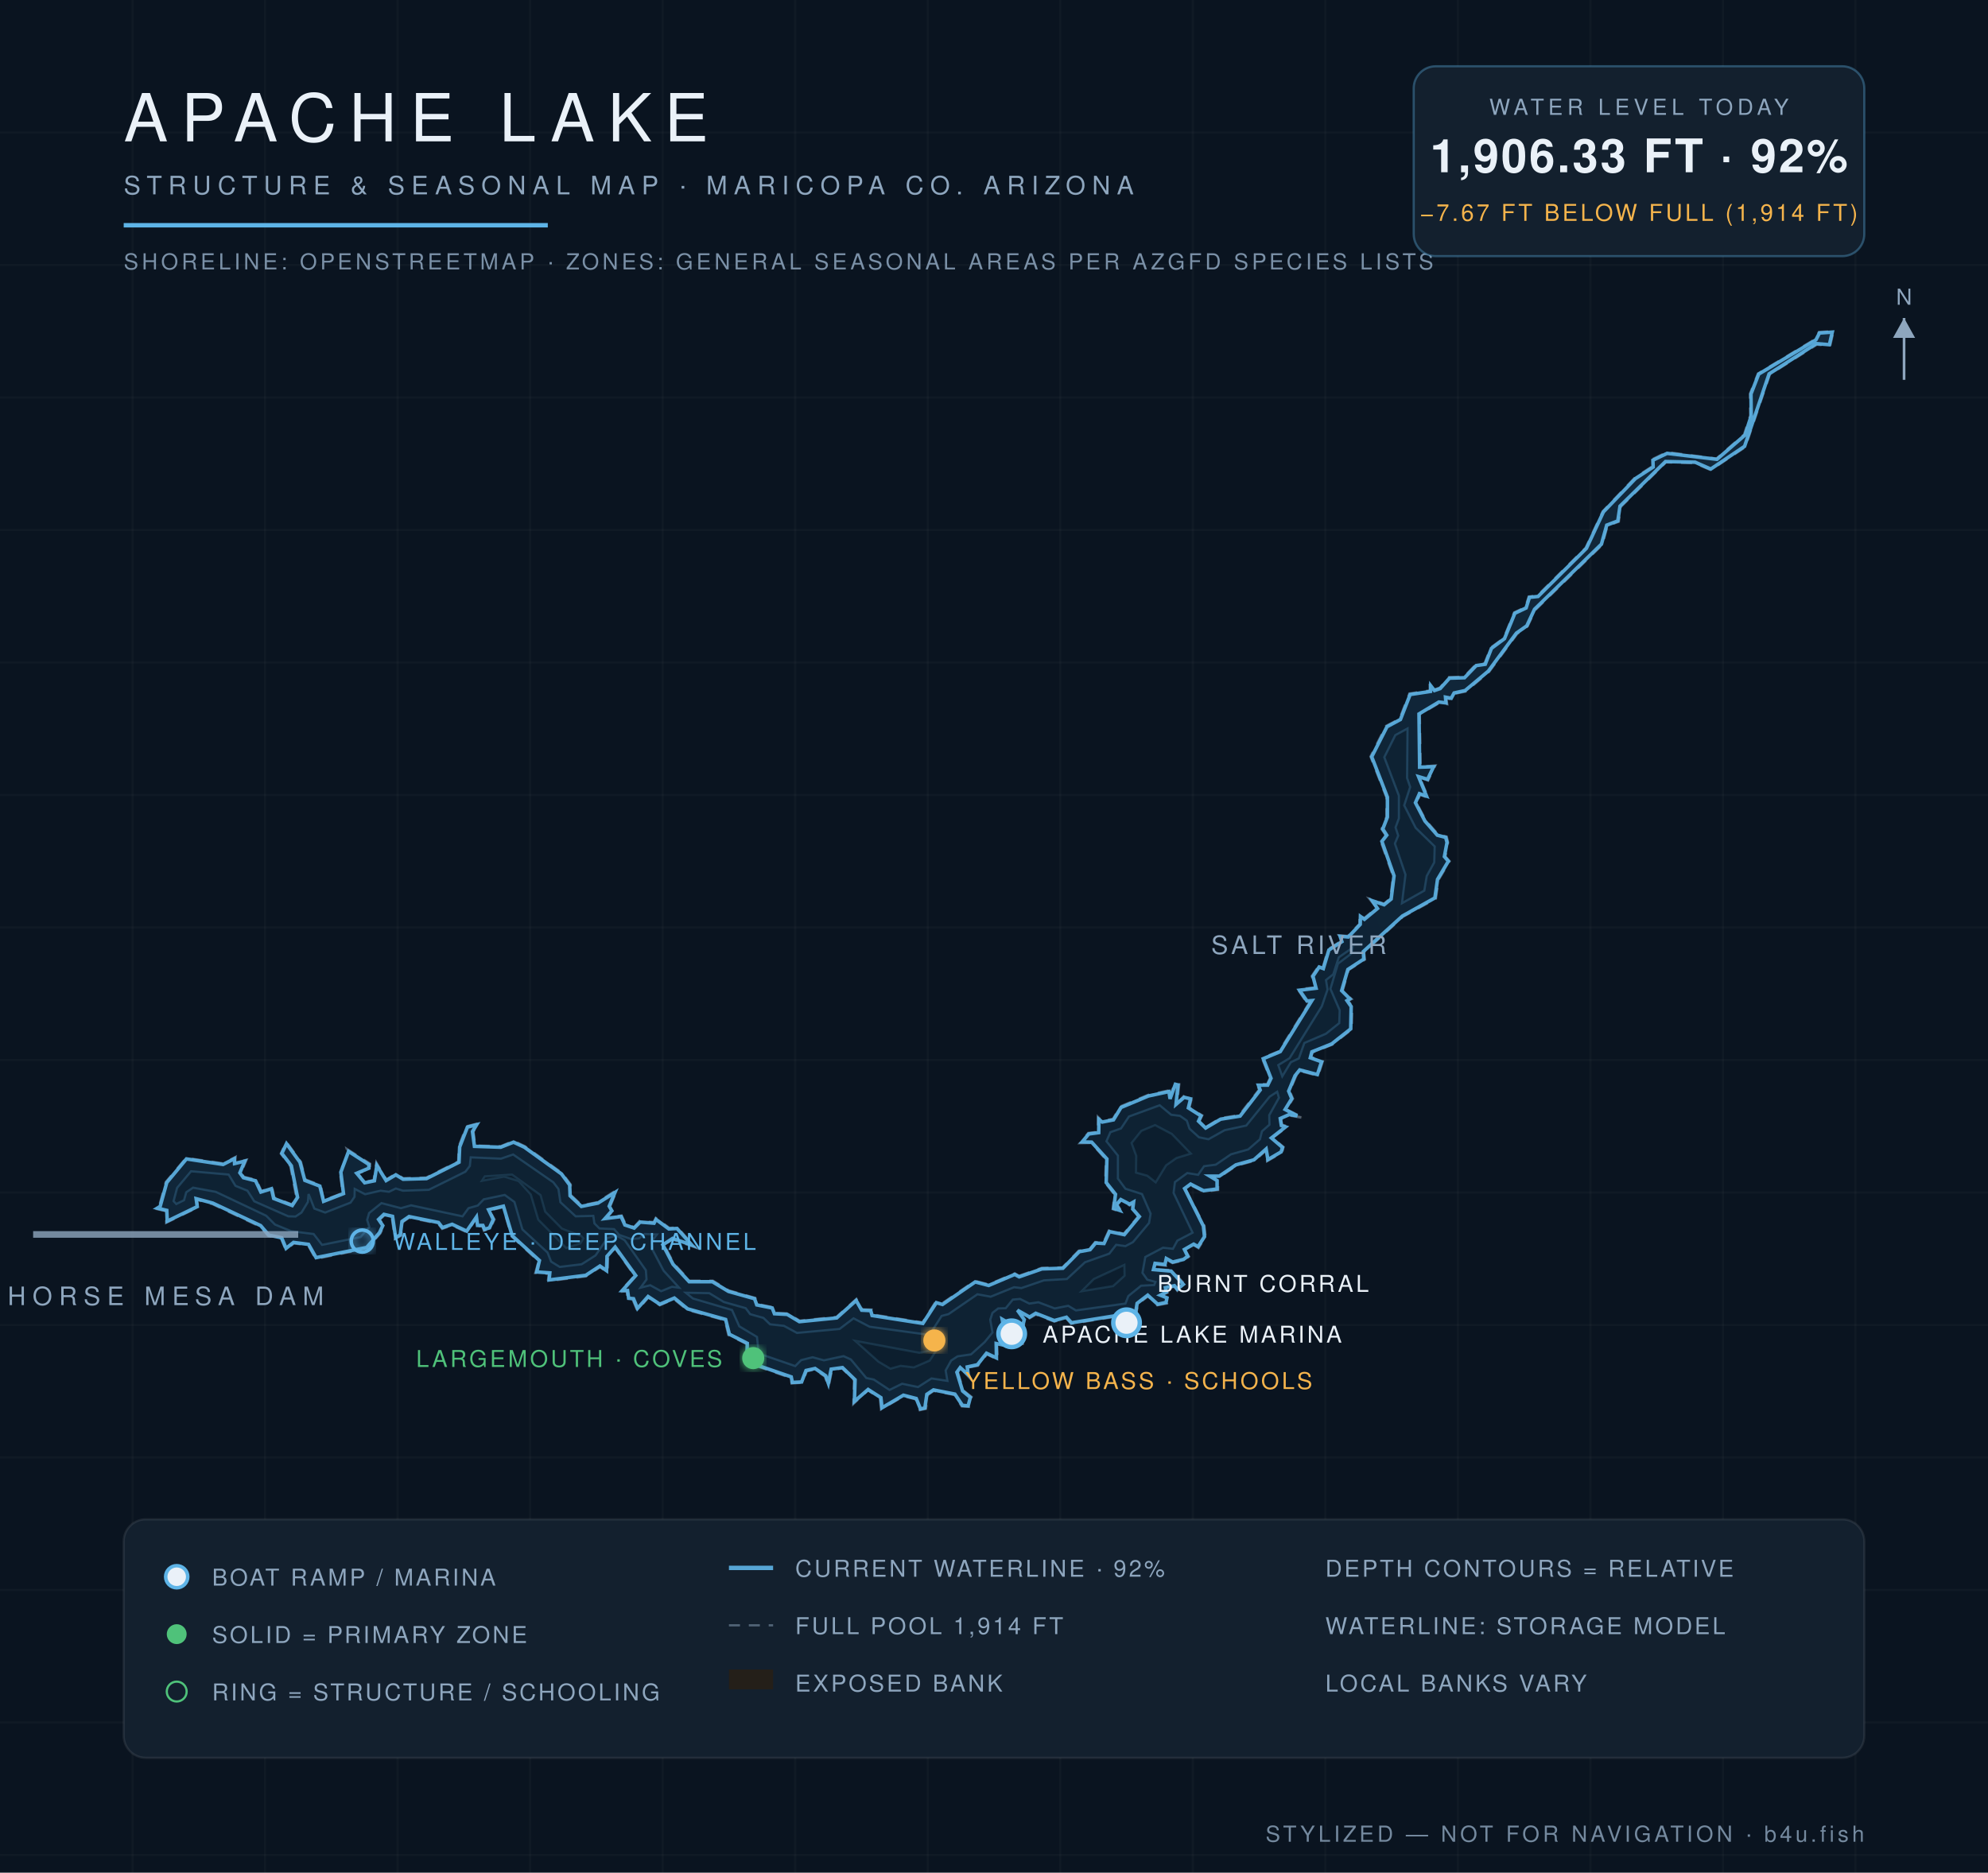
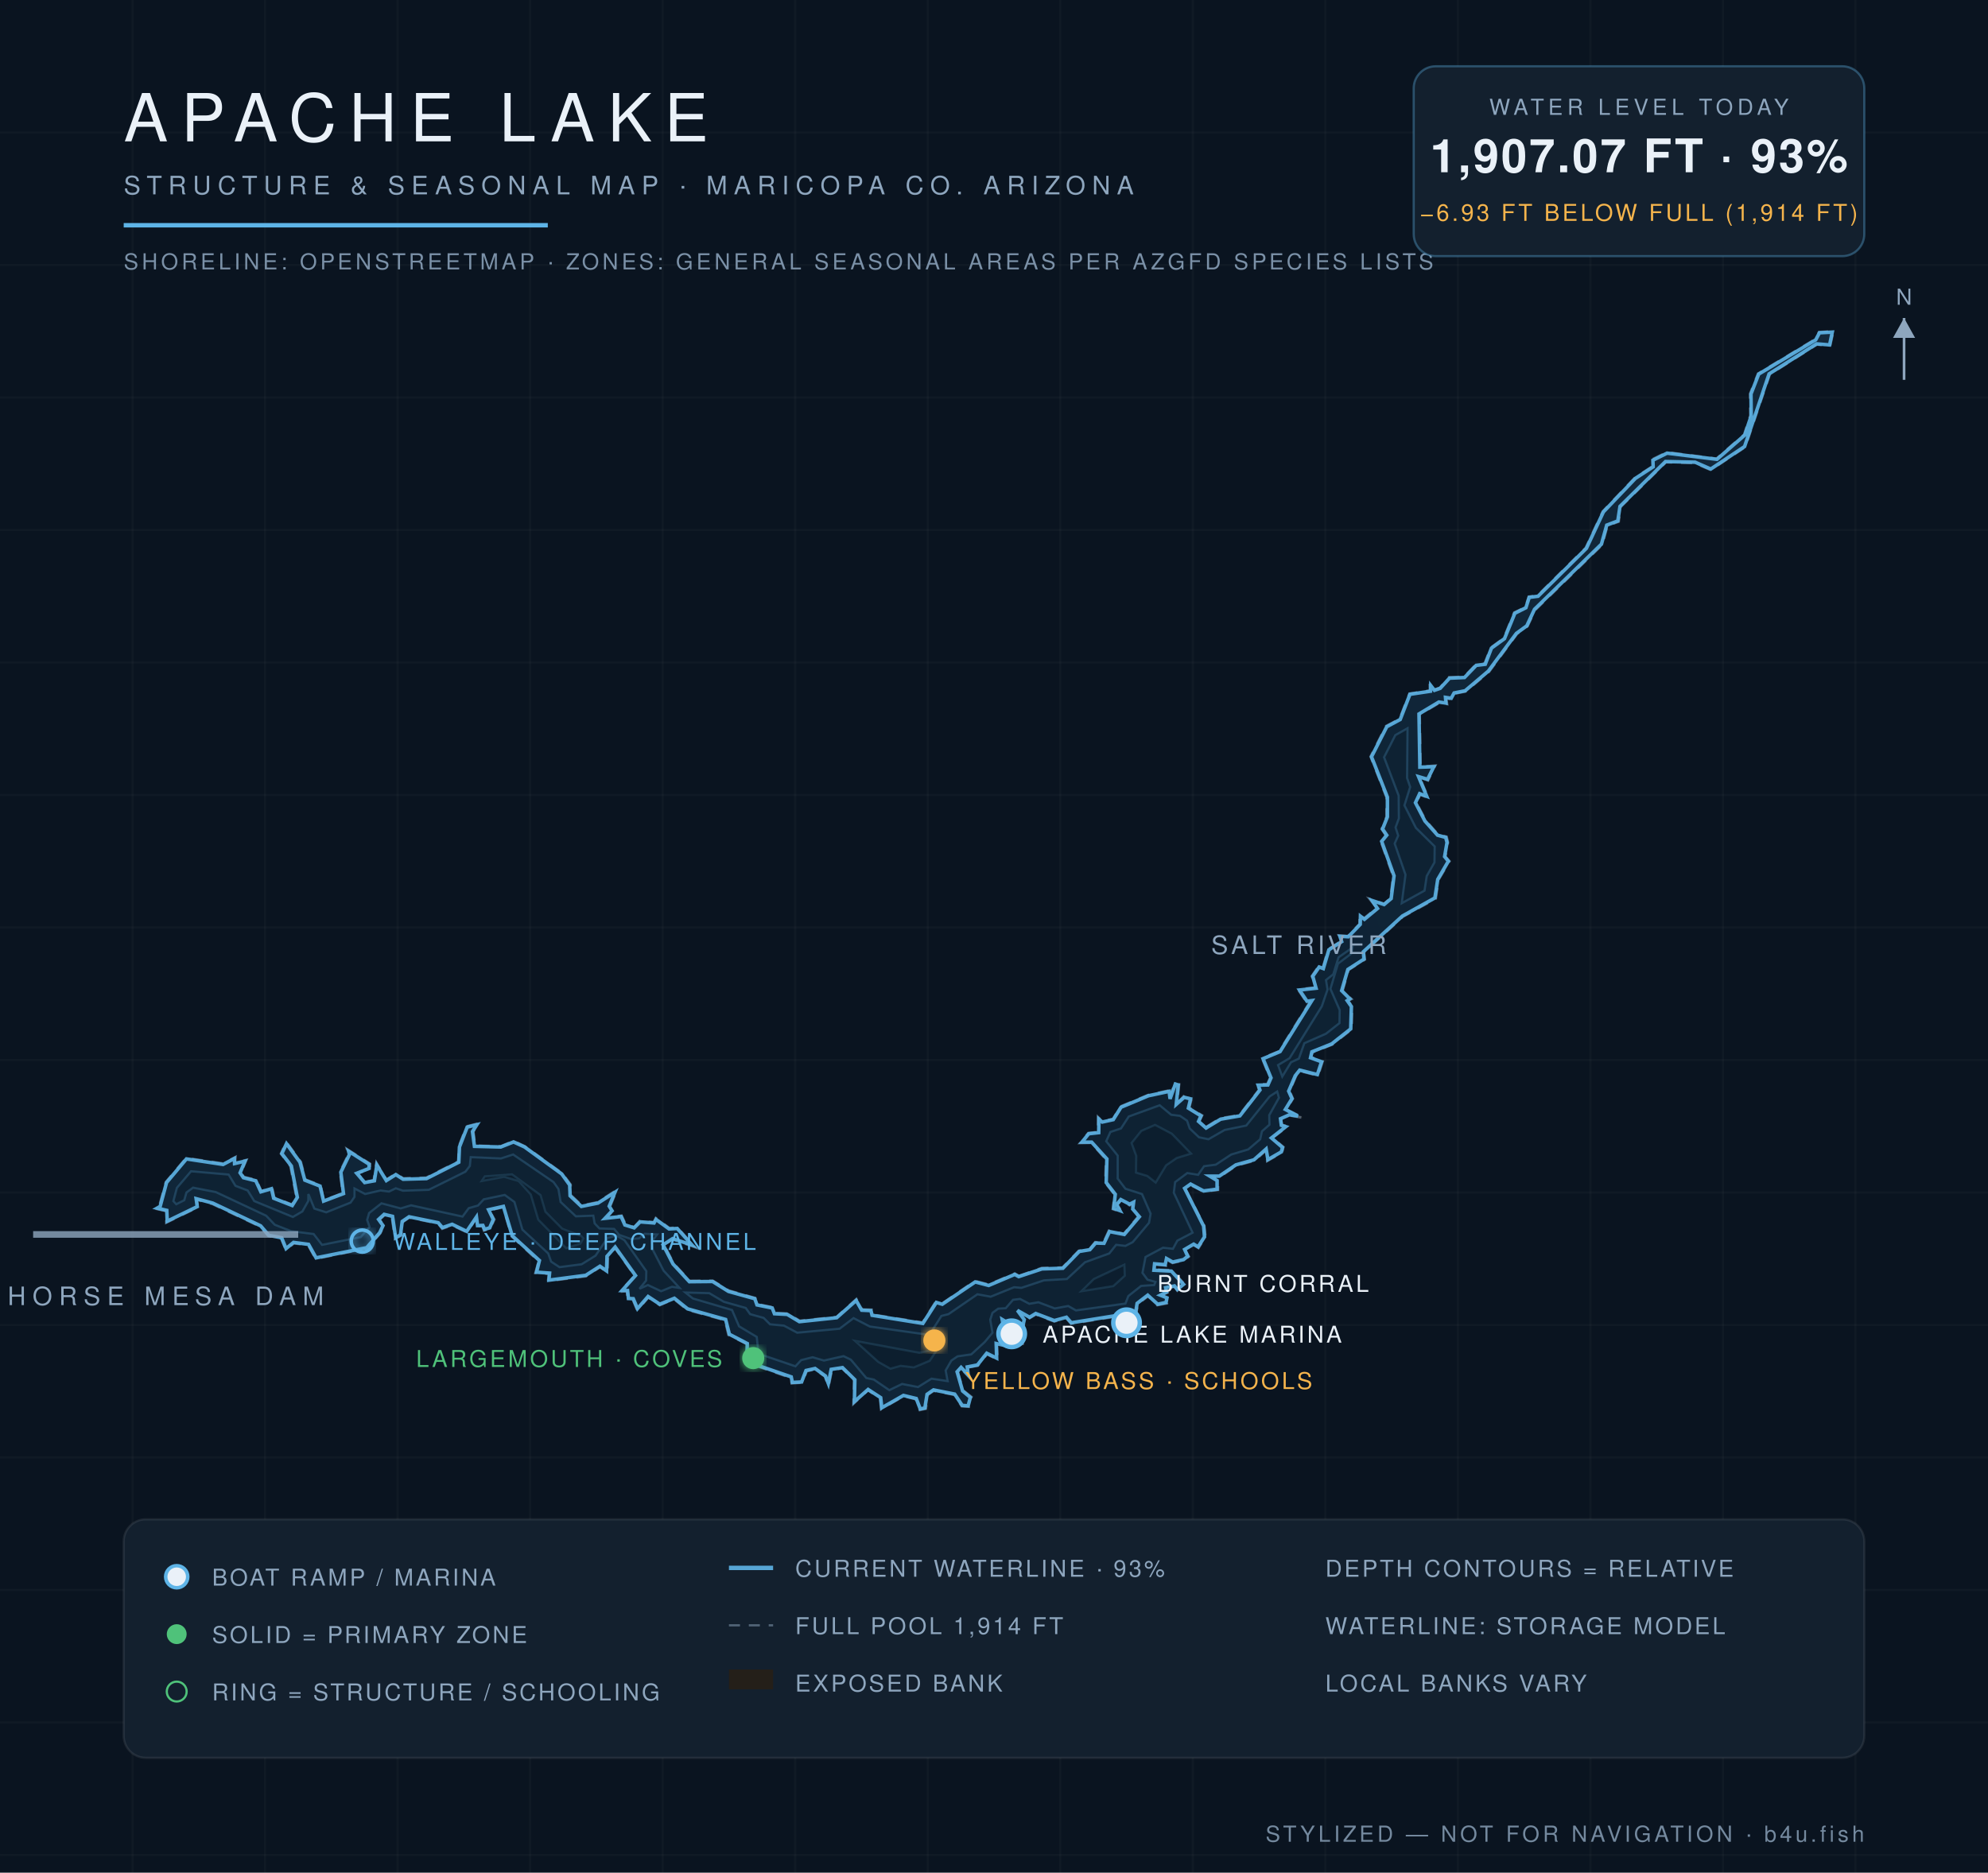
<svg xmlns="http://www.w3.org/2000/svg" viewBox="0 0 900 848" font-family="Helvetica,Arial,sans-serif">
  <defs>
    <radialGradient id="wg" cx="45%" cy="60%" r="80%">
      <stop offset="0%" stop-color="#0c1f31" />
      <stop offset="55%" stop-color="#102639" />
      <stop offset="100%" stop-color="#13293c" />
    </radialGradient>
    <filter id="glow">
      <feGaussianBlur stdDeviation="2.2" result="b" />
      <feMerge>
        <feMergeNode in="b" />
        <feMergeNode in="SourceGraphic" />
      </feMerge>
    </filter>
  </defs>
  <rect width="900" height="848" fill="#0a1420" />
  <g stroke="#ffffff" stroke-opacity="0.025">
    <line x1="60" y1="0" x2="60" y2="848" />
    <line x1="120" y1="0" x2="120" y2="848" />
    <line x1="180" y1="0" x2="180" y2="848" />
    <line x1="240" y1="0" x2="240" y2="848" />
    <line x1="300" y1="0" x2="300" y2="848" />
    <line x1="360" y1="0" x2="360" y2="848" />
    <line x1="420" y1="0" x2="420" y2="848" />
    <line x1="480" y1="0" x2="480" y2="848" />
    <line x1="540" y1="0" x2="540" y2="848" />
    <line x1="600" y1="0" x2="600" y2="848" />
    <line x1="660" y1="0" x2="660" y2="848" />
    <line x1="720" y1="0" x2="720" y2="848" />
    <line x1="780" y1="0" x2="780" y2="848" />
    <line x1="840" y1="0" x2="840" y2="848" />
    <line x1="0" y1="60" x2="900" y2="60" />
    <line x1="0" y1="120" x2="900" y2="120" />
    <line x1="0" y1="180" x2="900" y2="180" />
    <line x1="0" y1="240" x2="900" y2="240" />
    <line x1="0" y1="300" x2="900" y2="300" />
    <line x1="0" y1="360" x2="900" y2="360" />
    <line x1="0" y1="420" x2="900" y2="420" />
    <line x1="0" y1="480" x2="900" y2="480" />
    <line x1="0" y1="540" x2="900" y2="540" />
    <line x1="0" y1="600" x2="900" y2="600" />
    <line x1="0" y1="660" x2="900" y2="660" />
    <line x1="0" y1="720" x2="900" y2="720" />
    <line x1="0" y1="780" x2="900" y2="780" />
    <line x1="0" y1="840" x2="900" y2="840" />
  </g>
  <path d="M 461.3,577.8 L 471.6,574.2 L 481.0,574.0 L 488.4,566.4 L 493.3,565.6 L 495.8,562.5 L 499.6,562.7 L 502.0,557.3 L 508.8,558.7 L 515.4,550.8 L 512.4,547.6 L 513.1,544.7 L 511.4,545.8 L 507.5,543.5 L 505.8,545.6 L 507.9,548.9 L 503.8,547.5 L 504.6,540.9 L 500.4,535.6 L 500.7,525.0 L 494.0,517.5 L 489.0,517.6 L 492.7,513.1 L 497.1,512.6 L 497.1,505.9 L 499.0,507.7 L 503.9,506.7 L 507.2,501.1 L 519.7,495.9 L 529.7,493.7 L 529.5,497.2 L 531.9,490.5 L 533.8,491.0 L 532.8,499.9 L 535.9,496.4 L 539.5,497.3 L 538.4,501.6 L 544.2,505.1 L 543.0,507.6 L 546.0,510.4 L 552.4,506.4 L 561.1,505.0 L 570.1,493.4 L 569.0,491.0 L 573.7,491.0 L 575.0,488.2 L 571.4,479.2 L 579.2,476.0 L 593.5,453.0 L 591.6,453.9 L 587.6,448.0 L 595.5,447.2 L 593.9,442.0 L 597.1,437.4 L 598.8,438.4 L 601.3,429.9 L 607.1,426.2 L 606.1,423.6 L 610.2,423.9 L 615.5,418.4 L 615.5,414.0 L 617.5,415.9 L 623.3,411.1 L 620.1,407.1 L 626.6,409.3 L 629.5,406.8 L 630.7,396.7 L 625.1,380.9 L 627.4,378.2 L 625.5,375.4 L 627.7,369.9 L 627.7,361.0 L 620.5,342.6 L 627.5,328.8 L 633.6,325.6 L 638.1,314.1 L 647.5,312.7 L 647.2,309.1 L 649.5,312.3 L 651.9,311.4 L 656.0,306.7 L 662.8,306.5 L 668.1,301.0 L 672.1,300.5 L 674.9,293.3 L 680.8,289.0 L 685.5,277.4 L 690.6,275.0 L 692.1,270.2 L 696.1,269.7 L 717.9,248.1 L 725.6,231.6 L 740.2,216.3 L 748.1,211.2 L 747.9,208.1 L 754.6,204.8 L 777.1,207.7 L 789.6,196.8 L 792.4,188.2 L 792.3,178.3 L 795.9,169.2 L 821.8,153.6 L 823.5,150.4 L 830.0,150.0 L 828.5,156.6 L 822.5,156.0 L 801.2,169.5 L 790.1,202.4 L 774.5,212.8 L 767.3,209.7 L 754.2,209.3 L 733.7,229.5 L 732.8,236.2 L 727.7,238.0 L 725.4,246.6 L 695.0,276.2 L 691.5,283.6 L 686.8,287.0 L 674.1,304.2 L 663.5,313.1 L 658.5,314.1 L 657.2,316.7 L 654.6,316.1 L 655.1,318.8 L 651.5,318.3 L 642.7,323.5 L 643.1,347.3 L 649.7,346.7 L 646.5,353.4 L 642.6,351.9 L 646.6,361.3 L 642.9,359.8 L 641.2,363.5 L 645.4,371.5 L 651.0,377.9 L 654.9,378.9 L 655.5,381.5 L 654.3,387.9 L 656.2,390.0 L 651.2,398.4 L 650.0,406.9 L 635.1,415.1 L 617.5,431.2 L 617.9,434.5 L 610.5,439.2 L 607.8,448.6 L 611.8,452.4 L 610.2,453.1 L 612.1,455.7 L 611.9,466.1 L 603.1,473.0 L 594.2,476.5 L 593.5,478.7 L 598.8,480.6 L 596.7,487.1 L 588.4,484.9 L 586.7,487.3 L 583.8,494.1 L 585.3,497.5 L 582.3,502.4 L 590.1,506.2 L 583.8,505.1 L 579.9,506.9 L 580.4,509.4 L 582.9,510.1 L 576.0,515.3 L 581.0,519.4 L 580.4,521.9 L 573.7,525.7 L 573.4,520.7 L 567.9,525.6 L 559.7,527.8 L 552.1,533.0 L 547.9,533.0 L 551.4,534.4 L 551.4,538.8 L 544.8,539.6 L 539.1,536.6 L 536.6,538.4 L 545.2,555.1 L 545.7,560.1 L 542.6,565.1 L 540.5,563.8 L 536.5,566.1 L 538.2,569.0 L 536.0,570.7 L 530.8,571.9 L 528.1,570.3 L 527.8,573.1 L 523.0,572.5 L 522.6,574.9 L 530.4,575.2 L 536.3,581.6 L 533.0,584.4 L 531.7,582.6 L 527.9,583.4 L 528.5,585.3 L 525.7,586.5 L 528.7,587.5 L 528.3,590.2 L 523.9,591.0 L 519.8,586.9 L 515.1,590.4 L 514.0,597.2 L 510.1,599.4 L 508.0,595.7 L 484.9,599.4 L 482.7,596.9 L 477.3,598.4 L 468.9,595.2 L 466.1,596.9 L 460.7,593.7 L 464.1,597.5 L 461.4,607.9 L 463.5,608.5 L 459.7,608.7 L 456.4,599.5 L 453.9,597.8 L 456.3,610.0 L 451.3,608.7 L 451.6,615.6 L 446.8,613.2 L 442.7,618.4 L 438.2,619.2 L 438.9,623.8 L 435.0,619.6 L 433.6,621.4 L 436.1,629.7 L 439.8,632.6 L 438.6,637.0 L 435.4,636.8 L 432.1,631.6 L 422.6,629.8 L 420.0,631.6 L 419.1,637.9 L 416.4,638.5 L 414.6,633.6 L 409.0,632.2 L 398.9,638.1 L 398.4,633.1 L 392.9,629.5 L 386.4,635.6 L 386.7,625.0 L 381.3,619.6 L 376.6,620.3 L 375.1,627.9 L 373.5,623.3 L 369.0,620.1 L 365.2,620.9 L 363.1,626.1 L 358.4,626.4 L 358.0,623.9 L 337.7,616.9 L 338.0,608.5 L 329.8,604.5 L 328.2,597.8 L 311.1,593.1 L 305.1,588.2 L 298.7,591.0 L 293.5,587.5 L 288.5,593.3 L 286.4,588.3 L 284.2,588.3 L 283.8,584.6 L 280.7,584.9 L 287.4,577.7 L 278.4,565.1 L 275.2,569.0 L 275.0,576.2 L 271.7,573.7 L 265.3,577.9 L 248.1,580.1 L 248.6,576.8 L 242.4,576.4 L 243.9,571.1 L 231.6,559.8 L 227.8,546.6 L 221.5,548.1 L 223.8,552.2 L 221.9,556.3 L 219.1,557.2 L 218.4,555.2 L 215.8,555.3 L 215.6,551.5 L 211.5,558.0 L 204.6,554.8 L 200.2,556.4 L 198.3,554.0 L 185.2,551.3 L 182.4,553.3 L 181.6,559.5 L 178.8,561.0 L 177.4,551.0 L 174.0,550.3 L 171.8,552.3 L 173.8,554.9 L 172.2,558.4 L 166.2,565.3 L 142.9,570.0 L 139.5,563.8 L 133.0,563.0 L 129.4,566.0 L 127.3,560.8 L 121.5,559.7 L 117.8,555.4 L 96.2,545.2 L 88.9,543.2 L 89.7,546.6 L 75.3,553.6 L 75.2,548.4 L 70.0,547.2 L 72.1,546.2 L 75.1,535.3 L 84.3,524.4 L 101.0,526.9 L 106.6,524.0 L 106.3,526.5 L 111.5,525.3 L 109.0,531.2 L 110.5,533.0 L 116.0,534.3 L 118.3,539.4 L 123.2,537.8 L 124.1,542.3 L 132.2,545.5 L 134.2,542.2 L 131.5,528.1 L 127.2,522.4 L 129.6,517.1 L 136.2,526.2 L 138.3,534.2 L 145.2,536.8 L 146.5,543.6 L 155.2,540.3 L 153.9,530.7 L 157.8,522.7 L 157.1,520.4 L 167.5,527.0 L 167.4,529.3 L 161.9,531.4 L 165.2,535.2 L 169.2,534.5 L 170.4,526.6 L 174.9,534.2 L 179.2,531.5 L 182.5,533.6 L 193.0,533.3 L 207.5,526.0 L 207.7,519.3 L 211.2,510.1 L 216.7,508.7 L 214.3,512.4 L 215.1,518.8 L 226.7,519.1 L 232.5,516.7 L 237.6,519.1 L 254.5,531.3 L 258.3,536.4 L 258.5,541.3 L 263.4,545.9 L 270.6,544.4 L 279.2,538.9 L 276.2,546.3 L 277.6,548.4 L 274.1,551.4 L 281.4,550.5 L 283.2,554.4 L 287.1,555.7 L 289.6,552.9 L 296.0,553.5 L 296.9,551.6 L 303.0,556.1 L 306.7,555.9 L 314.5,564.7 L 304.5,561.2 L 300.5,563.6 L 305.0,572.2 L 312.2,580.0 L 322.7,580.0 L 329.9,584.4 L 341.9,587.8 L 342.9,590.6 L 349.9,592.0 L 350.8,594.6 L 356.5,594.8 L 362.0,598.1 L 378.7,596.4 L 387.7,588.3 L 390.4,593.0 L 394.6,593.1 L 394.9,595.3 L 417.7,598.9 L 423.7,589.4 L 426.5,590.3 L 441.4,580.1 L 447.6,581.7 L 459.4,576.7 L 461.3,577.8 Z" fill="#241f19" fill-opacity="0.9" stroke="#8ea6be" stroke-opacity="0.5" stroke-width="1.2" stroke-dasharray="5 4" />
-   <path d="M 461.1,608.2 L 459.9,608.3 L 456.8,599.2 L 453.7,597.4 L 455.8,609.4 L 451.0,608.4 L 451.1,614.9 L 446.6,612.8 L 442.5,618.0 L 437.9,619.0 L 438.3,622.5 L 434.7,619.3 L 433.2,621.4 L 435.8,629.9 L 439.3,632.8 L 438.3,636.6 L 435.7,636.4 L 432.3,631.3 L 422.6,629.4 L 419.6,631.4 L 418.7,637.6 L 416.7,638.0 L 414.8,633.3 L 409.0,631.8 L 399.3,637.5 L 398.8,632.9 L 393.0,629.2 L 386.8,634.6 L 387.1,624.8 L 381.4,619.3 L 376.3,620.0 L 375.0,626.4 L 373.8,623.0 L 369.0,619.7 L 364.9,620.6 L 362.9,625.8 L 358.7,626.0 L 358.2,623.5 L 338.1,616.6 L 338.3,608.3 L 330.2,604.2 L 328.5,597.5 L 311.3,592.7 L 305.3,587.8 L 298.7,590.6 L 293.4,587.1 L 288.6,592.5 L 286.8,588.1 L 284.6,587.9 L 284.1,584.4 L 281.7,584.4 L 287.8,577.6 L 278.5,564.7 L 274.8,568.9 L 274.6,575.4 L 271.6,573.3 L 265.2,577.5 L 248.6,579.6 L 248.9,576.4 L 243.0,576.0 L 244.2,570.8 L 231.9,559.6 L 227.9,546.2 L 221.2,547.8 L 223.3,552.2 L 221.6,556.0 L 219.4,556.7 L 218.6,554.9 L 216.2,554.9 L 215.7,551.1 L 211.3,557.5 L 204.7,554.4 L 200.3,555.9 L 198.5,553.6 L 185.2,550.9 L 182.0,553.1 L 181.2,559.2 L 179.1,560.4 L 177.7,550.8 L 173.8,549.9 L 171.4,552.2 L 173.3,555.0 L 171.8,558.2 L 166.0,564.9 L 143.1,569.5 L 139.7,563.5 L 132.9,562.6 L 129.5,565.3 L 127.5,560.5 L 121.7,559.3 L 118.0,555.0 L 96.3,544.8 L 88.8,542.8 L 89.3,546.4 L 75.7,553.0 L 75.5,548.1 L 71.2,547.1 L 72.5,546.3 L 75.5,535.5 L 84.4,524.8 L 101.0,527.3 L 106.1,524.7 L 106.2,526.9 L 110.8,525.8 L 108.6,531.1 L 110.2,533.3 L 115.7,534.7 L 118.1,539.8 L 122.9,538.3 L 123.9,542.7 L 132.3,545.9 L 134.7,542.2 L 131.9,527.9 L 127.6,522.3 L 129.7,517.9 L 135.8,526.3 L 138.0,534.5 L 144.8,537.1 L 146.5,544.0 L 155.5,540.5 L 154.3,530.8 L 157.8,521.4 L 167.0,527.3 L 167.0,529.0 L 161.5,531.3 L 165.1,535.6 L 169.5,534.7 L 170.6,527.8 L 174.8,534.6 L 179.2,532.0 L 182.5,534.0 L 193.1,533.7 L 207.8,526.3 L 208.1,519.4 L 211.6,510.4 L 215.8,509.3 L 213.9,512.4 L 214.8,519.1 L 226.7,519.5 L 232.5,517.2 L 237.4,519.5 L 254.2,531.6 L 257.9,536.6 L 258.1,541.5 L 263.2,546.3 L 270.7,544.8 L 278.4,540.0 L 275.8,546.2 L 277.0,548.3 L 273.9,551.8 L 281.2,550.9 L 282.9,554.7 L 287.1,556.1 L 289.8,553.4 L 296.1,553.9 L 297.0,552.2 L 302.8,556.5 L 306.5,556.3 L 313.2,563.8 L 304.5,560.8 L 300.1,563.7 L 304.7,572.5 L 312.0,580.4 L 322.5,580.4 L 329.8,584.8 L 341.6,588.1 L 342.6,590.9 L 349.6,592.3 L 350.6,594.9 L 356.4,595.2 L 361.9,598.5 L 378.8,596.8 L 387.6,588.9 L 390.1,593.3 L 394.2,593.5 L 394.8,595.7 L 417.8,599.3 L 423.9,589.9 L 426.7,590.7 L 441.5,580.5 L 447.6,582.1 L 459.4,577.1 L 461.4,578.2 L 471.7,574.6 L 481.2,574.3 L 488.6,566.8 L 493.5,565.9 L 496.0,562.9 L 499.8,563.1 L 502.3,557.7 L 509.0,559.1 L 515.8,550.9 L 512.8,547.5 L 513.2,544.3 L 511.4,545.3 L 507.4,543.2 L 505.4,545.5 L 506.9,548.1 L 504.2,547.2 L 505.0,540.8 L 500.8,535.5 L 501.1,524.8 L 494.2,517.2 L 489.9,517.1 L 492.9,513.5 L 497.4,512.9 L 497.5,506.9 L 499.0,508.1 L 504.1,507.1 L 507.5,501.5 L 519.9,496.3 L 529.2,494.3 L 529.7,497.6 L 532.1,491.0 L 533.3,491.3 L 532.4,500.1 L 536.1,496.9 L 539.0,497.6 L 538.0,501.7 L 543.7,505.3 L 542.6,507.7 L 545.8,510.8 L 552.6,506.8 L 561.4,505.4 L 570.5,493.6 L 569.7,491.4 L 573.9,491.4 L 575.4,488.3 L 571.9,479.4 L 579.6,476.2 L 593.9,453.1 L 591.7,453.3 L 588.3,448.4 L 595.8,447.5 L 594.4,442.1 L 597.2,437.9 L 599.1,438.6 L 601.6,430.2 L 607.5,426.4 L 606.7,424.0 L 610.4,424.3 L 615.8,418.6 L 615.9,415.0 L 617.7,416.3 L 623.6,411.4 L 621.3,407.9 L 626.6,409.7 L 629.8,407.1 L 631.1,396.6 L 625.6,381.0 L 627.8,378.2 L 626.0,375.4 L 628.1,370.0 L 628.1,361.0 L 621.0,342.7 L 627.9,329.1 L 634.0,325.8 L 638.4,314.5 L 647.6,313.1 L 647.7,310.5 L 649.4,312.7 L 652.0,311.8 L 656.2,307.1 L 663.0,306.9 L 668.3,301.4 L 672.4,300.8 L 675.2,293.6 L 681.1,289.2 L 685.8,277.7 L 690.9,275.3 L 692.4,270.5 L 696.3,270.1 L 718.2,248.3 L 725.9,231.8 L 740.4,216.7 L 748.4,211.5 L 748.3,208.4 L 754.7,205.3 L 777.3,208.0 L 790.0,197.0 L 792.8,188.3 L 792.7,178.4 L 796.2,169.4 L 822.1,153.9 L 823.7,150.8 L 829.5,150.4 L 828.2,156.1 L 822.3,155.6 L 800.9,169.3 L 789.8,202.1 L 774.5,212.4 L 767.4,209.3 L 754.0,209.0 L 733.4,229.2 L 732.4,235.9 L 727.4,237.8 L 725.0,246.4 L 694.7,275.9 L 691.2,283.4 L 686.5,286.7 L 673.8,303.9 L 663.3,312.7 L 658.3,313.8 L 657.0,316.2 L 654.4,315.7 L 654.6,318.3 L 651.4,317.9 L 642.4,323.3 L 642.7,347.4 L 649.0,347.2 L 646.3,352.9 L 642.2,351.7 L 645.8,360.5 L 642.6,359.4 L 640.8,363.5 L 645.1,371.8 L 650.7,378.2 L 654.5,379.2 L 655.1,381.5 L 653.9,387.9 L 655.7,390.0 L 650.8,398.2 L 649.6,406.6 L 634.9,414.8 L 617.2,430.9 L 617.4,434.3 L 610.2,439.0 L 607.4,448.6 L 611.1,452.3 L 609.8,453.1 L 611.7,455.8 L 611.5,465.9 L 602.9,472.7 L 593.9,476.3 L 593.2,479.0 L 598.3,480.8 L 596.4,486.6 L 588.4,484.5 L 586.3,487.1 L 583.4,494.1 L 584.8,497.5 L 581.8,502.4 L 587.3,505.3 L 583.7,504.7 L 579.6,506.5 L 580.1,509.7 L 582.0,510.3 L 575.6,515.3 L 580.6,519.6 L 580.0,521.6 L 574.0,525.1 L 573.2,520.3 L 567.7,525.2 L 559.5,527.5 L 552.0,532.6 L 547.7,532.6 L 551.0,534.6 L 551.0,538.4 L 544.9,539.2 L 539.0,536.2 L 536.3,538.2 L 544.8,555.2 L 545.3,560.0 L 542.4,564.5 L 540.4,563.4 L 536.2,565.8 L 537.7,568.9 L 535.8,570.3 L 530.9,571.5 L 528.0,569.9 L 527.4,572.6 L 522.9,572.1 L 522.2,574.9 L 530.2,575.6 L 535.7,581.6 L 533.0,583.8 L 531.7,582.2 L 527.6,583.1 L 528.0,585.1 L 525.3,586.5 L 528.3,587.7 L 527.9,589.8 L 524.1,590.6 L 519.6,586.5 L 514.8,590.2 L 513.7,597.0 L 510.2,598.8 L 508.1,595.3 L 485.1,599.0 L 482.8,596.5 L 477.3,598.0 L 468.9,594.7 L 466.1,596.4 L 460.6,593.3 L 463.7,597.6 L 461.1,608.2 Z" fill="url(#wg)" stroke="#5eb4e7" stroke-opacity="0.9" stroke-width="1.6" />
-   <path d="M 79.8,545.2 L 78.6,543.9 L 80.2,537.9 L 86.5,530.4 L 103.5,531.9 L 106.6,537.0 L 112.0,539.2 L 115.1,544.0 L 130.5,550.8 L 133.8,550.9 L 136.5,549.1 L 139.4,544.3 L 139.7,540.7 L 142.3,547.3 L 147.2,549.1 L 158.7,544.6 L 160.5,542.0 L 160.6,538.4 L 165.3,540.8 L 172.3,539.2 L 176.1,539.7 L 179.2,538.2 L 182.4,539.2 L 194.1,538.8 L 210.7,530.6 L 212.7,528.0 L 213.1,524.1 L 226.8,524.7 L 232.3,522.8 L 250.5,535.4 L 252.8,538.4 L 253.7,544.4 L 260.6,550.8 L 268.6,550.6 L 269.1,554.0 L 271.4,556.3 L 278.0,556.6 L 280.3,559.2 L 285.7,561.1 L 289.3,560.8 L 291.9,558.8 L 297.4,559.0 L 295.1,562.1 L 295.4,565.9 L 300.4,575.4 L 307.4,583.1 L 304.2,582.7 L 299.3,584.7 L 294.4,582.0 L 290.0,583.1 L 292.7,579.4 L 292.4,575.2 L 282.8,561.6 L 279.1,559.5 L 275.0,560.6 L 269.6,568.5 L 263.3,572.5 L 253.4,573.7 L 249.5,571.3 L 247.9,567.2 L 236.5,556.7 L 232.9,544.3 L 228.5,541.1 L 219.0,543.1 L 216.3,545.9 L 212.1,547.1 L 209.4,550.8 L 186.1,545.8 L 181.5,547.1 L 172.7,544.8 L 167.1,549.3 L 166.2,552.4 L 167.2,555.6 L 163.2,560.2 L 145.8,563.7 L 142.0,558.8 L 131.8,557.5 L 124.5,554.5 L 120.5,550.5 L 97.7,539.7 L 87.4,537.8 L 84.3,539.9 L 83.3,543.5 L 79.8,545.2 Z" fill="#0e2233" stroke="#5eb4e7" stroke-opacity="0.22" stroke-width="1" />
-   <path d="M 310.5,585.4 L 321.1,585.6 L 327.7,589.6 L 337.6,592.4 L 339.6,595.1 L 345.6,596.8 L 348.6,599.7 L 354.9,600.4 L 360.8,603.6 L 380.1,601.8 L 386.4,597.0 L 393.7,600.8 L 419.3,604.3 L 422.0,602.6 L 426.3,595.9 L 429.4,595.1 L 442.5,586.1 L 448.5,587.2 L 459.1,582.9 L 462.4,583.3 L 472.6,579.8 L 483.0,579.2 L 491.2,571.6 L 502.2,567.7 L 505.3,563.7 L 509.5,564.3 L 512.9,562.5 L 520.2,553.8 L 520.9,549.6 L 517.0,540.7 L 509.5,538.3 L 506.1,533.7 L 506.1,523.3 L 500.9,516.8 L 502.7,512.7 L 507.5,511.0 L 511.1,505.6 L 525.0,500.5 L 530.2,504.8 L 534.2,505.3 L 537.3,507.5 L 538.5,511.1 L 542.8,515.0 L 547.1,515.9 L 554.4,511.8 L 564.2,509.7 L 574.8,496.6 L 578.2,494.4 L 579.0,497.1 L 574.6,505.0 L 574.7,509.3 L 571.3,512.3 L 570.4,515.9 L 565.1,520.5 L 557.3,522.7 L 550.4,527.4 L 545.1,528.1 L 542.4,532.0 L 537.5,531.2 L 531.9,535.3 L 531.3,540.2 L 539.9,558.2 L 533.0,561.8 L 531.0,565.5 L 526.5,565.0 L 518.5,569.2 L 517.2,576.4 L 519.4,579.5 L 523.1,580.5 L 522.5,581.9 L 516.6,582.2 L 510.8,586.9 L 509.5,590.3 L 487.1,593.4 L 483.6,591.3 L 477.5,592.5 L 470.1,589.7 L 466.0,590.3 L 461.8,588.2 L 458.5,588.5 L 455.3,592.4 L 451.9,592.5 L 449.3,594.5 L 448.3,597.6 L 449.3,603.4 L 445.8,607.7 L 439.6,613.3 L 433.5,614.2 L 430.6,616.1 L 428.1,620.6 L 428.9,625.3 L 421.7,624.2 L 415.6,628.1 L 408.4,626.6 L 402.7,629.4 L 395.6,624.7 L 392.2,624.0 L 385.2,615.6 L 381.9,614.1 L 373.0,616.0 L 367.9,614.6 L 362.7,615.9 L 360.0,618.6 L 343.5,612.9 L 342.7,605.4 L 334.7,600.6 L 331.4,593.2 L 313.7,588.0 L 310.5,585.4 Z" fill="#0e2233" stroke="#5eb4e7" stroke-opacity="0.22" stroke-width="1" />
-   <path d="M 580.5,487.4 L 578.7,482.3 L 583.8,479.2 L 598.4,455.7 L 601.0,448.1 L 600.3,443.8 L 603.6,441.2 L 606.1,433.5 L 612.3,429.2 L 611.9,431.7 L 605.7,436.4 L 602.3,447.8 L 606.5,457.5 L 606.3,463.3 L 600.3,468.1 L 590.5,472.3 L 588.0,479.3 L 584.4,481.0 L 580.5,487.4 Z" fill="#0e2233" stroke="#5eb4e7" stroke-opacity="0.22" stroke-width="1" />
-   <path d="M 634.7,409.0 L 636.3,396.1 L 631.5,382.0 L 633.0,378.4 L 631.8,374.7 L 633.3,370.6 L 633.3,360.3 L 626.7,342.9 L 631.7,332.9 L 637.2,329.9 L 637.0,352.3 L 638.4,356.4 L 635.7,364.7 L 640.9,374.9 L 649.5,383.3 L 649.3,390.5 L 645.9,396.7 L 644.8,403.3 L 634.7,409.0 Z" fill="#0e2233" stroke="#5eb4e7" stroke-opacity="0.22" stroke-width="1" />
-   <path d="M 218.2,534.7 L 219.5,532.7 L 231.8,531.9 L 244.7,541.2 L 246.8,548.7 L 254.4,556.4 L 263.1,559.7 L 264.1,560.8 L 262.7,563.1 L 256.3,565.1 L 243.7,552.3 L 240.3,540.9 L 234.8,534.8 L 228.2,532.8 L 218.2,534.7 Z" fill="#0c1e2e" stroke="#5eb4e7" stroke-opacity="0.15" stroke-width="1" />
-   <path d="M 403.1,619.8 L 397.7,616.6 L 387.2,607.2 L 416.2,612.6 L 424.1,611.1 L 420.9,616.1 L 413.7,619.2 L 407.7,618.5 L 403.1,619.8 Z" fill="#0c1e2e" stroke="#5eb4e7" stroke-opacity="0.15" stroke-width="1" />
-   <path d="M 489.7,584.7 L 495.2,579.2 L 509.0,572.8 L 509.1,577.7 L 503.9,582.4 L 489.7,584.7 Z" fill="#0c1e2e" stroke="#5eb4e7" stroke-opacity="0.15" stroke-width="1" />
-   <path d="M 523.2,535.4 L 519.4,532.4 L 514.3,531.0 L 514.4,523.4 L 512.3,517.6 L 516.7,512.1 L 522.9,509.5 L 530.5,513.5 L 539.1,522.4 L 532.6,524.4 L 527.9,527.7 L 523.2,535.4 Z" fill="#0c1e2e" stroke="#5eb4e7" stroke-opacity="0.15" stroke-width="1" />
+   <path d="M 461.2,578.1 L 471.7,574.6 L 481.2,574.3 L 488.6,566.7 L 493.4,565.9 L 496.0,562.9 L 499.8,563.0 L 502.3,557.7 L 509.0,559.0 L 515.8,551.0 L 512.8,547.5 L 513.2,544.4 L 511.4,545.3 L 507.4,543.2 L 505.5,545.5 L 507.0,548.2 L 504.2,547.2 L 504.9,540.8 L 500.8,535.5 L 501.1,524.8 L 494.2,517.2 L 489.8,517.2 L 492.9,513.4 L 497.4,512.9 L 497.5,506.8 L 499.0,508.1 L 504.0,507.0 L 507.5,501.4 L 519.9,496.2 L 529.3,494.2 L 529.7,497.6 L 532.1,490.9 L 533.4,491.3 L 532.5,500.1 L 536.1,496.9 L 539.0,497.6 L 538.0,501.8 L 543.7,505.3 L 542.6,507.8 L 546.0,510.8 L 552.6,506.8 L 561.3,505.3 L 570.4,493.6 L 569.6,491.4 L 574.0,491.3 L 575.4,488.1 L 571.8,479.4 L 579.5,476.2 L 593.9,453.1 L 591.7,453.4 L 588.3,448.3 L 595.8,447.5 L 594.3,442.1 L 597.2,437.9 L 599.1,438.6 L 601.6,430.1 L 607.4,426.4 L 606.6,424.0 L 610.4,424.2 L 615.8,418.6 L 615.9,414.9 L 617.7,416.3 L 623.6,411.4 L 621.2,407.8 L 626.6,409.6 L 629.8,406.9 L 631.1,396.6 L 625.5,381.0 L 627.8,378.2 L 625.9,375.4 L 628.1,369.9 L 628.1,361.0 L 620.9,342.7 L 627.8,329.1 L 633.9,325.8 L 638.3,314.4 L 647.6,313.0 L 647.7,310.4 L 649.4,312.6 L 652.0,311.7 L 656.2,307.1 L 663.0,306.8 L 668.3,301.3 L 672.4,300.8 L 675.2,293.5 L 681.1,289.2 L 685.8,277.7 L 690.8,275.2 L 692.3,270.5 L 696.3,270.0 L 718.2,248.3 L 725.9,231.8 L 740.4,216.6 L 748.4,211.4 L 748.3,208.4 L 754.7,205.2 L 777.3,208.0 L 789.9,197.0 L 792.8,188.3 L 792.7,178.4 L 796.2,169.4 L 822.0,153.9 L 823.7,150.7 L 829.5,150.4 L 828.3,156.2 L 822.4,155.7 L 800.9,169.3 L 789.8,202.2 L 774.5,212.4 L 767.4,209.3 L 754.0,209.0 L 733.4,229.3 L 732.4,235.9 L 727.4,237.8 L 725.0,246.4 L 694.7,275.9 L 691.2,283.4 L 686.5,286.8 L 673.8,303.9 L 663.3,312.8 L 658.3,313.8 L 657.0,316.2 L 654.4,315.8 L 654.6,318.4 L 651.4,317.9 L 642.4,323.3 L 642.8,347.4 L 649.1,347.2 L 646.3,352.9 L 642.2,351.7 L 645.9,360.6 L 642.7,359.4 L 640.8,363.5 L 645.1,371.8 L 650.8,378.2 L 654.5,379.2 L 655.1,381.5 L 654.0,387.9 L 655.7,390.0 L 650.9,398.2 L 649.6,406.6 L 634.9,414.8 L 617.2,431.0 L 617.5,434.3 L 610.2,439.0 L 607.4,448.6 L 611.1,452.3 L 609.9,453.1 L 611.8,455.8 L 611.5,465.9 L 602.9,472.7 L 593.9,476.3 L 593.3,479.0 L 598.3,480.8 L 596.4,486.6 L 588.4,484.6 L 586.4,487.1 L 583.4,494.1 L 584.9,497.5 L 581.9,502.4 L 587.6,505.4 L 583.8,504.8 L 579.7,506.6 L 580.1,509.6 L 582.1,510.2 L 575.6,515.3 L 580.6,519.6 L 580.1,521.6 L 574.0,525.1 L 573.2,520.3 L 567.7,525.2 L 559.5,527.5 L 552.0,532.6 L 547.7,532.6 L 551.0,534.6 L 551.0,538.5 L 544.9,539.3 L 539.0,536.2 L 536.3,538.1 L 544.9,555.2 L 545.3,560.1 L 542.4,564.6 L 540.4,563.4 L 536.3,565.8 L 537.7,568.9 L 535.8,570.4 L 530.9,571.5 L 528.1,569.9 L 527.5,572.7 L 522.7,572.3 L 522.4,575.2 L 530.3,575.6 L 535.8,581.6 L 533.0,583.9 L 531.7,582.3 L 527.7,583.1 L 528.1,585.1 L 525.3,586.5 L 528.3,587.7 L 527.9,589.8 L 524.1,590.6 L 519.6,586.5 L 514.8,590.2 L 513.7,597.0 L 510.2,598.9 L 508.0,595.3 L 485.0,599.0 L 482.8,596.5 L 477.3,598.0 L 468.9,594.8 L 466.1,596.5 L 460.6,593.4 L 463.7,597.6 L 461.3,608.3 L 459.9,608.3 L 456.7,599.3 L 453.7,597.5 L 455.8,609.5 L 451.0,608.4 L 451.2,615.0 L 446.7,612.8 L 442.5,618.1 L 437.9,619.0 L 438.3,622.6 L 435.1,619.2 L 433.3,621.2 L 435.8,629.9 L 439.3,632.8 L 438.3,636.6 L 435.6,636.4 L 432.2,631.3 L 422.6,629.4 L 419.7,631.4 L 418.7,637.6 L 416.6,638.0 L 414.8,633.3 L 409.0,631.9 L 399.2,637.5 L 398.7,632.9 L 393.0,629.2 L 386.8,634.7 L 387.0,624.8 L 381.4,619.3 L 376.3,620.1 L 375.0,626.5 L 373.7,623.1 L 369.0,619.7 L 364.9,620.6 L 362.9,625.8 L 358.7,626.0 L 358.2,623.5 L 338.1,616.6 L 338.3,608.4 L 330.2,604.2 L 328.5,597.5 L 311.3,592.7 L 305.3,587.9 L 298.7,590.6 L 293.4,587.1 L 288.6,592.6 L 286.7,588.1 L 284.5,588.0 L 284.1,584.4 L 281.6,584.4 L 287.7,577.6 L 278.5,564.7 L 274.8,568.9 L 274.6,575.5 L 271.6,573.4 L 265.2,577.5 L 248.5,579.7 L 248.8,576.5 L 242.9,576.1 L 244.2,570.8 L 231.9,559.6 L 227.9,546.3 L 221.2,547.8 L 223.3,552.2 L 221.7,556.0 L 219.4,556.7 L 218.6,554.9 L 216.2,555.0 L 215.7,551.1 L 211.3,557.6 L 204.7,554.4 L 200.3,555.9 L 198.4,553.7 L 185.2,551.0 L 182.1,553.1 L 181.3,559.2 L 179.1,560.4 L 177.7,550.8 L 173.9,549.9 L 171.4,552.2 L 173.4,555.0 L 171.9,558.2 L 166.0,565.0 L 143.1,569.6 L 139.7,563.5 L 132.9,562.6 L 129.5,565.4 L 127.5,560.5 L 121.7,559.4 L 118.0,555.1 L 96.3,544.8 L 88.8,542.8 L 89.3,546.4 L 75.7,553.0 L 75.5,548.1 L 71.1,547.1 L 72.5,546.3 L 75.4,535.5 L 84.4,524.8 L 101.0,527.3 L 106.1,524.6 L 106.2,526.9 L 110.9,525.8 L 108.7,531.1 L 110.2,533.3 L 115.8,534.7 L 118.1,539.7 L 122.9,538.3 L 123.9,542.6 L 132.3,545.9 L 134.6,542.2 L 131.9,528.0 L 127.6,522.4 L 129.7,517.9 L 135.8,526.3 L 138.0,534.4 L 144.9,537.1 L 146.5,543.9 L 155.5,540.5 L 154.3,530.8 L 158.2,522.8 L 157.8,521.3 L 167.1,527.2 L 167.1,529.1 L 161.5,531.3 L 165.1,535.5 L 169.5,534.7 L 170.6,527.6 L 174.9,534.6 L 179.2,531.9 L 182.5,534.0 L 193.1,533.7 L 207.7,526.3 L 208.0,519.4 L 211.5,510.4 L 215.9,509.3 L 213.9,512.4 L 214.8,519.1 L 226.7,519.4 L 232.5,517.1 L 237.5,519.4 L 254.3,531.6 L 257.9,536.6 L 258.1,541.5 L 263.2,546.3 L 270.7,544.8 L 278.4,539.9 L 275.8,546.2 L 277.1,548.3 L 273.9,551.7 L 281.2,550.9 L 282.9,554.7 L 287.1,556.0 L 289.8,553.3 L 296.1,553.8 L 297.0,552.2 L 302.9,556.5 L 306.6,556.3 L 313.3,563.8 L 304.5,560.9 L 300.2,563.7 L 304.7,572.4 L 312.1,580.4 L 322.6,580.3 L 329.8,584.8 L 341.7,588.1 L 342.7,590.9 L 349.6,592.3 L 350.6,594.9 L 356.4,595.2 L 361.9,598.5 L 378.8,596.7 L 387.6,588.9 L 390.1,593.3 L 394.3,593.5 L 394.8,595.6 L 417.8,599.3 L 423.9,589.8 L 426.6,590.6 L 441.5,580.5 L 447.6,582.1 L 459.4,577.1 L 461.2,578.1 Z" fill="url(#wg)" stroke="#5eb4e7" stroke-opacity="0.9" stroke-width="1.6" />
+   <path d="M 79.8,545.3 L 78.5,543.9 L 80.1,537.9 L 86.5,530.4 L 103.5,531.9 L 106.6,537.0 L 112.1,539.1 L 115.1,543.9 L 132.6,551.1 L 136.9,548.6 L 139.6,543.8 L 139.6,540.7 L 142.3,547.3 L 147.7,549.0 L 158.7,544.6 L 160.5,542.0 L 160.5,538.2 L 165.3,540.7 L 172.3,539.1 L 176.1,539.6 L 179.2,538.1 L 182.4,539.2 L 194.1,538.8 L 210.7,530.6 L 212.7,528.0 L 213.1,524.0 L 226.8,524.6 L 232.3,522.8 L 250.6,535.3 L 252.8,538.4 L 253.8,544.3 L 260.7,550.8 L 268.6,550.5 L 269.2,554.0 L 271.4,556.3 L 278.0,556.5 L 280.3,559.2 L 285.7,561.1 L 289.3,560.8 L 291.9,558.7 L 297.5,559.0 L 295.2,562.1 L 295.5,565.9 L 300.4,575.4 L 307.6,583.2 L 304.2,582.7 L 299.3,584.7 L 293.3,581.9 L 289.5,583.6 L 292.5,579.9 L 292.6,575.6 L 282.7,561.6 L 279.1,559.5 L 275.0,560.6 L 269.6,568.6 L 263.3,572.5 L 253.3,573.8 L 249.5,571.3 L 248.2,567.6 L 236.5,556.8 L 232.9,544.3 L 228.5,541.1 L 219.0,543.1 L 216.4,545.9 L 212.2,547.1 L 209.4,550.9 L 186.1,545.8 L 181.4,547.2 L 172.7,544.9 L 167.1,549.3 L 166.2,552.4 L 167.3,555.6 L 163.3,560.2 L 145.8,563.7 L 142.0,558.8 L 131.8,557.5 L 124.4,554.6 L 120.5,550.5 L 97.7,539.8 L 87.4,537.8 L 84.4,540.0 L 83.4,543.5 L 79.8,545.3 Z" fill="#0e2233" stroke="#5eb4e7" stroke-opacity="0.22" stroke-width="1" />
+   <path d="M 310.3,585.3 L 321.1,585.6 L 327.7,589.5 L 337.6,592.3 L 339.6,595.1 L 345.7,596.8 L 348.6,599.7 L 354.9,600.3 L 360.9,603.5 L 380.1,601.7 L 386.4,596.9 L 393.8,600.7 L 419.3,604.3 L 422.0,602.5 L 426.2,595.9 L 429.4,595.1 L 442.5,586.1 L 448.5,587.2 L 459.1,582.9 L 462.4,583.2 L 472.6,579.8 L 483.0,579.2 L 491.2,571.6 L 502.2,567.6 L 505.3,563.7 L 509.5,564.2 L 512.8,562.5 L 520.2,553.7 L 520.9,549.6 L 517.0,540.7 L 509.5,538.3 L 506.0,533.7 L 506.0,523.3 L 500.8,516.8 L 502.7,512.6 L 507.5,511.0 L 511.0,505.6 L 525.0,500.5 L 530.2,504.8 L 534.2,505.3 L 537.4,507.5 L 538.6,511.0 L 542.8,515.0 L 547.1,515.9 L 554.4,511.7 L 564.2,509.7 L 574.8,496.5 L 578.2,494.3 L 579.0,497.1 L 574.6,505.0 L 574.7,509.3 L 571.3,512.3 L 570.5,515.9 L 565.1,520.5 L 557.4,522.8 L 550.4,527.4 L 545.1,528.1 L 542.4,532.0 L 537.5,531.2 L 532.0,535.3 L 531.4,540.1 L 539.9,558.2 L 533.0,561.8 L 531.0,565.5 L 526.5,565.0 L 518.6,569.2 L 517.2,576.4 L 519.5,579.5 L 523.1,580.5 L 522.5,581.9 L 516.6,582.3 L 510.8,586.9 L 509.5,590.3 L 487.1,593.4 L 483.6,591.4 L 477.5,592.5 L 470.1,589.7 L 466.0,590.4 L 461.8,588.2 L 458.6,588.6 L 455.3,592.4 L 451.9,592.6 L 449.3,594.5 L 448.3,597.6 L 449.3,603.5 L 445.8,607.7 L 439.7,613.3 L 433.5,614.2 L 430.7,616.1 L 428.1,620.6 L 429.0,625.4 L 421.7,624.3 L 415.6,628.1 L 408.4,626.7 L 402.6,629.5 L 395.6,624.7 L 392.2,624.0 L 385.2,615.7 L 381.9,614.1 L 373.0,616.1 L 367.9,614.6 L 362.7,615.9 L 360.1,618.7 L 343.4,613.0 L 342.6,605.4 L 334.6,600.6 L 331.4,593.2 L 313.7,588.0 L 310.3,585.3 Z" fill="#0e2233" stroke="#5eb4e7" stroke-opacity="0.22" stroke-width="1" />
+   <path d="M 580.5,487.5 L 578.6,482.3 L 583.8,479.2 L 598.4,455.7 L 601.0,448.1 L 600.3,443.8 L 603.6,441.2 L 606.0,433.5 L 612.3,429.1 L 611.9,431.7 L 605.7,436.4 L 602.3,447.8 L 606.5,457.4 L 606.4,463.3 L 600.3,468.1 L 590.5,472.4 L 588.0,479.4 L 584.5,481.0 L 580.5,487.5 Z" fill="#0e2233" stroke="#5eb4e7" stroke-opacity="0.22" stroke-width="1" />
+   <path d="M 634.6,409.0 L 636.3,396.1 L 631.4,382.0 L 633.0,378.4 L 631.8,374.7 L 633.3,370.6 L 633.2,360.3 L 626.6,342.9 L 631.7,332.9 L 637.2,329.8 L 637.0,352.3 L 638.4,356.4 L 635.8,364.7 L 641.0,374.9 L 649.5,383.3 L 649.4,390.5 L 645.9,396.7 L 644.9,403.3 L 634.6,409.0 Z" fill="#0e2233" stroke="#5eb4e7" stroke-opacity="0.22" stroke-width="1" />
+   <path d="M 218.1,534.8 L 219.5,532.7 L 231.8,531.8 L 244.7,541.2 L 246.9,548.7 L 254.5,556.4 L 263.1,559.7 L 264.1,560.8 L 262.7,563.2 L 256.3,565.2 L 243.7,552.3 L 240.3,540.9 L 234.8,534.8 L 228.2,532.9 L 218.1,534.8 Z" fill="#0c1e2e" stroke="#5eb4e7" stroke-opacity="0.15" stroke-width="1" />
+   <path d="M 403.1,619.8 L 397.6,616.7 L 387.1,607.2 L 416.2,612.6 L 424.3,611.0 L 420.9,616.2 L 413.7,619.2 L 407.7,618.5 L 403.1,619.8 Z" fill="#0c1e2e" stroke="#5eb4e7" stroke-opacity="0.15" stroke-width="1" />
+   <path d="M 489.6,584.7 L 495.2,579.2 L 509.0,572.7 L 509.2,577.7 L 504.0,582.4 L 489.6,584.7 Z" fill="#0c1e2e" stroke="#5eb4e7" stroke-opacity="0.15" stroke-width="1" />
+   <path d="M 523.2,535.5 L 519.4,532.5 L 514.3,531.0 L 514.4,523.4 L 512.3,517.6 L 516.7,512.1 L 522.9,509.4 L 530.5,513.4 L 539.2,522.4 L 532.7,524.4 L 527.9,527.7 L 523.2,535.5 Z" fill="#0c1e2e" stroke="#5eb4e7" stroke-opacity="0.15" stroke-width="1" />
  <text x="588" y="432" fill="#8ea6be" font-size="11.5" letter-spacing="1.6" text-anchor="middle">SALT RIVER</text>
  <line x1="15" y1="559" x2="135" y2="559" stroke="#8ea6be" stroke-width="3" stroke-opacity="0.8" />
  <text x="75" y="591" fill="#8ea6be" font-size="11.5" letter-spacing="3" text-anchor="middle">HORSE MESA DAM</text>
  <circle cx="458" cy="604" r="6" fill="#eaf1f8" stroke="#5eb4e7" stroke-width="2" />
  <text x="472" y="608" fill="#eaf1f8" font-size="10.5" letter-spacing="1.2" text-anchor="start">APACHE LAKE MARINA</text>
  <circle cx="510" cy="599" r="6" fill="#eaf1f8" stroke="#5eb4e7" stroke-width="2" />
  <text x="524" y="585" fill="#eaf1f8" font-size="10.5" letter-spacing="1.2" text-anchor="start">BURNT CORRAL</text>
  <circle cx="341" cy="615" r="5" fill="#4fc27a" filter="url(#glow)" />
  <text x="327" y="619" fill="#4fc27a" font-size="10.5" letter-spacing="1.2" text-anchor="end">LARGEMOUTH · COVES</text>
  <circle cx="164" cy="562" r="5" fill="none" stroke="#5eb4e7" stroke-width="1.6" filter="url(#glow)" />
  <text x="178" y="566" fill="#5eb4e7" font-size="10.5" letter-spacing="1.2" text-anchor="start">WALLEYE · DEEP CHANNEL</text>
  <circle cx="423" cy="607" r="5" fill="#f5b44c" filter="url(#glow)" />
  <text x="437" y="629" fill="#f5b44c" font-size="10.5" letter-spacing="1.2" text-anchor="start">YELLOW BASS · SCHOOLS</text>
  <text x="56" y="64" fill="#eaf1f8" font-size="30" letter-spacing="6" font-weight="300">APACHE LAKE</text>
  <text x="56" y="88" fill="#8ea6be" font-size="11.5" letter-spacing="3">STRUCTURE &amp; SEASONAL MAP · MARICOPA CO. ARIZONA</text>
  <line x1="56" y1="102" x2="248" y2="102" stroke="#5eb4e7" stroke-width="2" />
  <text x="56" y="122" fill="#8ea6be" font-size="10" letter-spacing="1.5" opacity="0.85">SHORELINE: OPENSTREETMAP · ZONES: GENERAL SEASONAL AREAS PER AZGFD SPECIES LISTS</text>
  <g>
    <rect x="640" y="30" width="204" height="86" rx="10" fill="#13202e" stroke="#5eb4e7" stroke-opacity="0.35" />
    <text x="742" y="52" fill="#8ea6be" font-size="10" letter-spacing="2" text-anchor="middle">WATER LEVEL TODAY</text>
-     <text x="742" y="78" fill="#eaf1f8" font-size="21" letter-spacing="1" text-anchor="middle" font-weight="600">1,906.33 FT · 92%</text>
-     <text x="742" y="100" fill="#f5b44c" font-size="10.5" letter-spacing="1.2" text-anchor="middle">−7.67 FT BELOW FULL (1,914 FT)</text>
+     <text x="742" y="78" fill="#eaf1f8" font-size="21" letter-spacing="1" text-anchor="middle" font-weight="600">1,907.07 FT · 93%</text>
+     <text x="742" y="100" fill="#f5b44c" font-size="10.5" letter-spacing="1.2" text-anchor="middle">−6.93 FT BELOW FULL (1,914 FT)</text>
  </g>
  <g font-size="10.5" letter-spacing="1.1">
    <rect x="56" y="688" width="788" height="108" rx="10" fill="#13202e" stroke="#ffffff" stroke-opacity="0.08" />
    <circle cx="80" cy="714" r="5" fill="#eaf1f8" stroke="#5eb4e7" stroke-width="1.6" />
    <text x="96" y="718" fill="#8ea6be">BOAT RAMP / MARINA</text>
    <circle cx="80" cy="740" r="4.5" fill="#4fc27a" />
    <text x="96" y="744" fill="#8ea6be">SOLID = PRIMARY ZONE</text>
    <circle cx="80" cy="766" r="4.5" fill="none" stroke="#4fc27a" />
    <text x="96" y="770" fill="#8ea6be">RING = STRUCTURE / SCHOOLING</text>
    <line x1="330" y1="710" x2="350" y2="710" stroke="#5eb4e7" stroke-opacity="0.9" stroke-width="2" />
-     <text x="360" y="714" fill="#8ea6be">CURRENT WATERLINE · 92%</text>
+     <text x="360" y="714" fill="#8ea6be">CURRENT WATERLINE · 93%</text>
    <line x1="330" y1="736" x2="350" y2="736" stroke="#8ea6be" stroke-opacity="0.5" stroke-dasharray="5 4" />
    <text x="360" y="740" fill="#8ea6be">FULL POOL 1,914 FT</text>
    <rect x="330" y="756" width="20" height="9" fill="#241f19" />
    <text x="360" y="766" fill="#8ea6be">EXPOSED BANK</text>
    <text x="600" y="714" fill="#8ea6be">DEPTH CONTOURS = RELATIVE</text>
    <text x="600" y="740" fill="#8ea6be">WATERLINE: STORAGE MODEL</text>
    <text x="600" y="766" fill="#8ea6be">LOCAL BANKS VARY</text>
  </g>
  <text x="844" y="834" fill="#8ea6be" font-size="10" letter-spacing="1.5" text-anchor="end" opacity="0.8">STYLIZED — NOT FOR NAVIGATION · b4u.fish</text>
  <g transform="translate(862,158)" stroke="#8ea6be" fill="#8ea6be">
    <line x1="0" y1="14" x2="0" y2="-14" stroke-width="1.2" />
    <path d="M 0,-14 l 5,9 h -10 z" stroke="none" />
    <text x="0" y="-20" font-size="10" text-anchor="middle" stroke="none">N</text>
  </g>
</svg>
